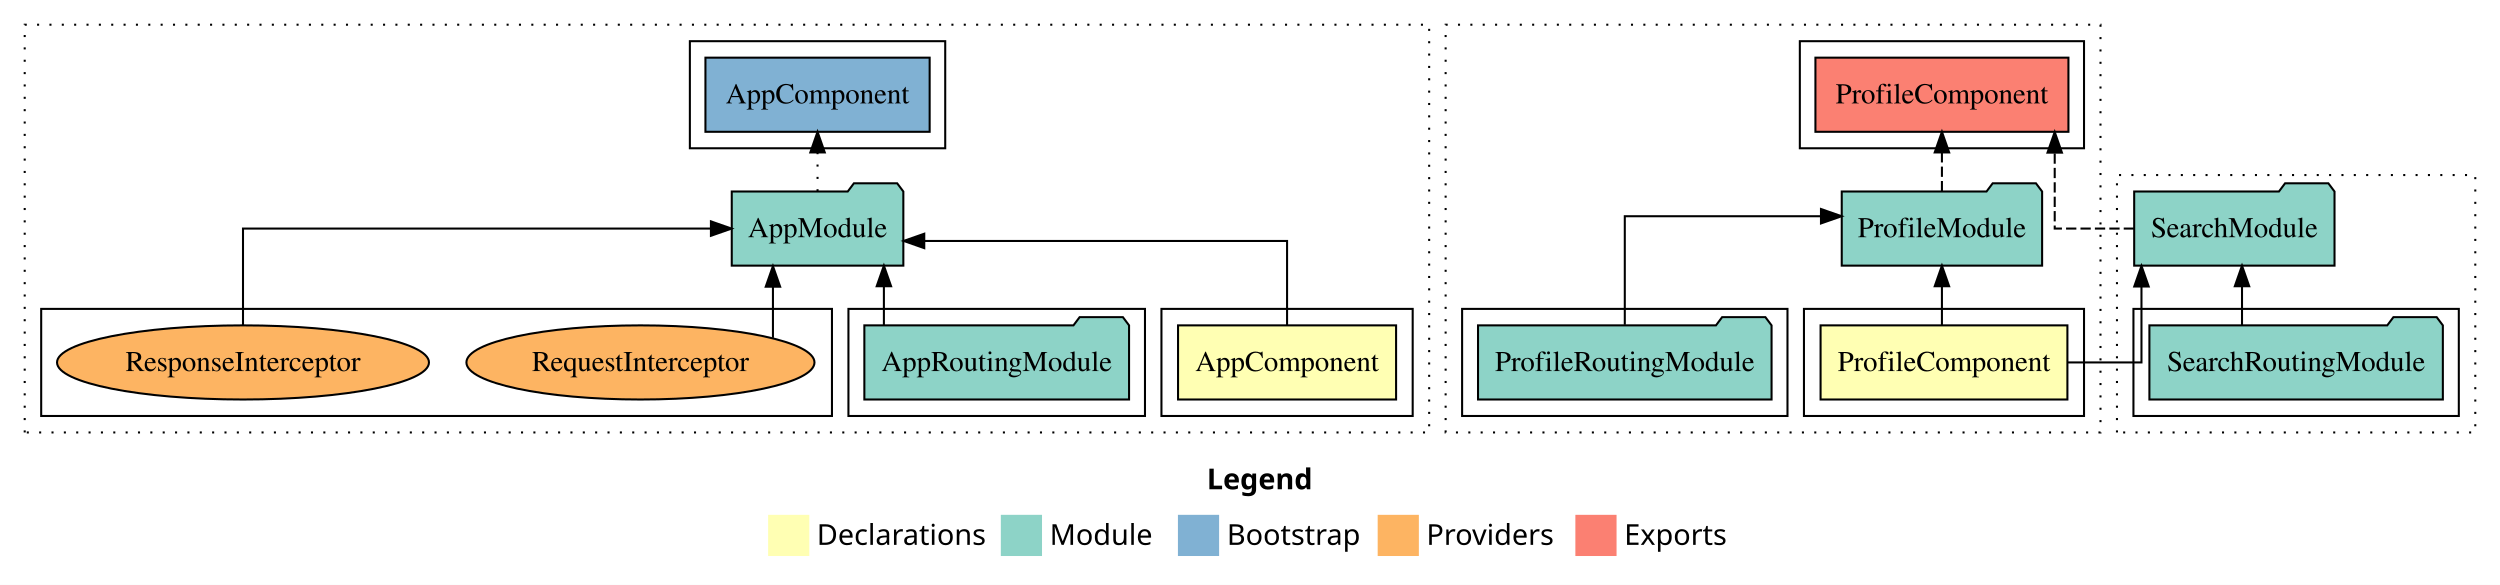
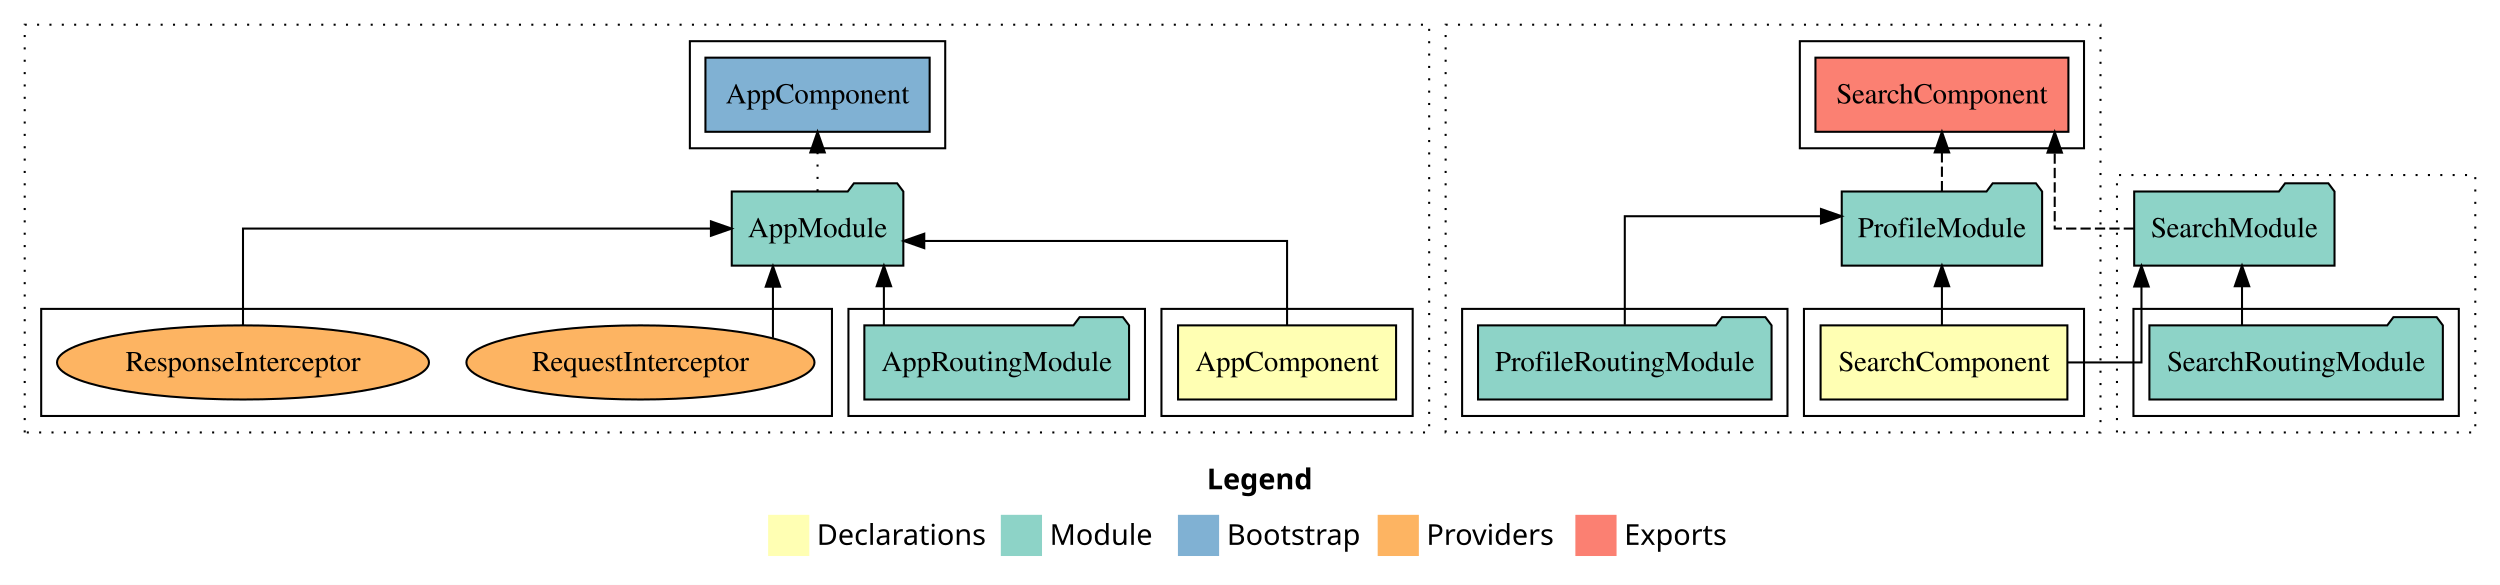
<svg xmlns="http://www.w3.org/2000/svg" width="1214pt" height="284pt" viewBox="0.00 0.00 1214.00 284.00">
  <g id="graph0" class="graph" transform="scale(1 1) rotate(0) translate(4 280)">
    <polygon fill="white" stroke="transparent" points="-4,4 -4,-280 1210,-280 1210,4 -4,4" />
    <text text-anchor="start" x="582.01" y="-42.4" font-family="sans-serif" font-weight="bold" font-size="14.00">Legend</text>
    <polygon fill="#ffffb3" stroke="transparent" points="369,-10 369,-30 389,-30 389,-10 369,-10" />
    <text text-anchor="start" x="392.63" y="-15.4" font-family="sans-serif" font-size="14.00">  Declarations</text>
    <polygon fill="#8dd3c7" stroke="transparent" points="482,-10 482,-30 502,-30 502,-10 482,-10" />
    <text text-anchor="start" x="505.73" y="-15.4" font-family="sans-serif" font-size="14.00">  Module</text>
    <polygon fill="#80b1d3" stroke="transparent" points="568,-10 568,-30 588,-30 588,-10 568,-10" />
    <text text-anchor="start" x="591.78" y="-15.4" font-family="sans-serif" font-size="14.00">  Bootstrap</text>
    <polygon fill="#fdb462" stroke="transparent" points="665,-10 665,-30 685,-30 685,-10 665,-10" />
    <text text-anchor="start" x="688.67" y="-15.4" font-family="sans-serif" font-size="14.00">  Providers</text>
    <polygon fill="#fb8072" stroke="transparent" points="761,-10 761,-30 781,-30 781,-10 761,-10" />
    <text text-anchor="start" x="784.73" y="-15.4" font-family="sans-serif" font-size="14.00">  Exports</text>
    <g id="clust1" class="cluster">
      <polygon fill="none" stroke="black" stroke-dasharray="1,5" points="8,-70 8,-268 690,-268 690,-70 8,-70" />
    </g>
    <g id="clust2" class="cluster">
      <polygon fill="none" stroke="black" points="560,-78 560,-130 682,-130 682,-78 560,-78" />
    </g>
    <g id="clust4" class="cluster">
      <polygon fill="none" stroke="black" points="408,-78 408,-130 552,-130 552,-78 408,-78" />
    </g>
    <g id="clust6" class="cluster">
      <polygon fill="none" stroke="black" points="331,-208 331,-260 455,-260 455,-208 331,-208" />
    </g>
    <g id="clust7" class="cluster">
      <polygon fill="none" stroke="black" points="16,-78 16,-130 400,-130 400,-78 16,-78" />
    </g>
    <g id="clust14" class="cluster">
      <polygon fill="none" stroke="black" stroke-dasharray="1,5" points="698,-70 698,-268 1016,-268 1016,-70 698,-70" />
    </g>
    <g id="clust15" class="cluster">
      <polygon fill="none" stroke="black" points="872,-78 872,-130 1008,-130 1008,-78 872,-78" />
    </g>
    <g id="clust17" class="cluster">
      <polygon fill="none" stroke="black" points="706,-78 706,-130 864,-130 864,-78 706,-78" />
    </g>
    <g id="clust18" class="cluster">
      <polygon fill="none" stroke="black" points="870,-208 870,-260 1008,-260 1008,-208 870,-208" />
    </g>
    <g id="clust27" class="cluster">
      <polygon fill="none" stroke="black" stroke-dasharray="1,5" points="1024,-70 1024,-195 1198,-195 1198,-70 1024,-70" />
    </g>
    <g id="clust30" class="cluster">
      <polygon fill="none" stroke="black" points="1032,-78 1032,-130 1190,-130 1190,-78 1032,-78" />
    </g>
    <g id="node1" class="node">
      <polygon fill="#ffffb3" stroke="black" points="673.94,-122 568.06,-122 568.06,-86 673.94,-86 673.94,-122" />
      <text text-anchor="middle" x="621" y="-99.8" font-family="Times,serif" font-size="14.00">AppComponent</text>
    </g>
    <g id="node2" class="node">
      <polygon fill="#8dd3c7" stroke="black" points="434.66,-187 431.66,-191 410.66,-191 407.66,-187 351.34,-187 351.34,-151 434.66,-151 434.66,-187" />
      <text text-anchor="middle" x="393" y="-164.8" font-family="Times,serif" font-size="14.00">AppModule</text>
    </g>
    <g id="edge1" class="edge">
      <path fill="none" stroke="black" d="M621,-122.02C621,-139.37 621,-163 621,-163 621,-163 444.82,-163 444.82,-163" />
      <polygon fill="black" stroke="black" points="444.82,-159.5 434.82,-163 444.82,-166.5 444.82,-159.5" />
    </g>
    <g id="node4" class="node">
      <polygon fill="#80b1d3" stroke="black" points="447.44,-252 338.56,-252 338.56,-216 447.44,-216 447.44,-252" />
      <text text-anchor="middle" x="393" y="-229.8" font-family="Times,serif" font-size="14.00">AppComponent </text>
    </g>
    <g id="edge3" class="edge">
      <path fill="none" stroke="black" stroke-dasharray="1,5" d="M393,-187.11C393,-187.11 393,-205.99 393,-205.99" />
      <polygon fill="black" stroke="black" points="389.5,-205.99 393,-215.99 396.5,-205.99 389.5,-205.99" />
    </g>
    <g id="node3" class="node">
      <polygon fill="#8dd3c7" stroke="black" points="544.27,-122 541.27,-126 520.27,-126 517.27,-122 415.73,-122 415.73,-86 544.27,-86 544.27,-122" />
      <text text-anchor="middle" x="480" y="-99.8" font-family="Times,serif" font-size="14.00">AppRoutingModule</text>
    </g>
    <g id="edge2" class="edge">
      <path fill="none" stroke="black" d="M425.22,-122.11C425.22,-122.11 425.22,-140.99 425.22,-140.99" />
      <polygon fill="black" stroke="black" points="421.72,-140.99 425.22,-150.99 428.72,-140.99 421.72,-140.99" />
    </g>
    <g id="node5" class="node">
      <ellipse fill="#fdb462" stroke="black" cx="307" cy="-104" rx="84.51" ry="18" />
      <text text-anchor="middle" x="307" y="-99.8" font-family="Times,serif" font-size="14.00">RequestInterceptor</text>
    </g>
    <g id="edge4" class="edge">
      <path fill="none" stroke="black" d="M371.34,-115.92C371.34,-115.92 371.34,-140.77 371.34,-140.77" />
      <polygon fill="black" stroke="black" points="367.84,-140.77 371.34,-150.77 374.84,-140.77 367.84,-140.77" />
    </g>
    <g id="node6" class="node">
      <ellipse fill="#fdb462" stroke="black" cx="114" cy="-104" rx="90.31" ry="18" />
      <text text-anchor="middle" x="114" y="-99.8" font-family="Times,serif" font-size="14.00">ResponseInterceptor</text>
    </g>
    <g id="edge5" class="edge">
      <path fill="none" stroke="black" d="M114,-122.11C114,-141.34 114,-169 114,-169 114,-169 341.23,-169 341.23,-169" />
      <polygon fill="black" stroke="black" points="341.23,-172.5 351.23,-169 341.23,-165.5 341.23,-172.5" />
    </g>
    <g id="node7" class="node">
-       <polygon fill="#ffffb3" stroke="black" points="999.93,-122 880.07,-122 880.07,-86 999.93,-86 999.93,-122" />
-       <text text-anchor="middle" x="940" y="-99.8" font-family="Times,serif" font-size="14.00">ProfileComponent</text>
+       <polygon fill="#ffffb3" stroke="black" points="999.92,-122 880.08,-122 880.08,-86 999.92,-86 999.92,-122" />
+       <text text-anchor="middle" x="940" y="-99.8" font-family="Times,serif" font-size="14.00">SearchComponent</text>
    </g>
    <g id="node8" class="node">
      <polygon fill="#8dd3c7" stroke="black" points="987.65,-187 984.65,-191 963.65,-191 960.65,-187 890.35,-187 890.35,-151 987.65,-151 987.65,-187" />
      <text text-anchor="middle" x="939" y="-164.8" font-family="Times,serif" font-size="14.00">ProfileModule</text>
    </g>
    <g id="edge6" class="edge">
      <path fill="none" stroke="black" d="M939,-122.11C939,-122.11 939,-140.99 939,-140.99" />
      <polygon fill="black" stroke="black" points="935.5,-140.99 939,-150.99 942.5,-140.99 935.5,-140.99" />
    </g>
    <g id="node11" class="node">
      <polygon fill="#8dd3c7" stroke="black" points="1129.64,-187 1126.64,-191 1105.64,-191 1102.64,-187 1032.36,-187 1032.36,-151 1129.64,-151 1129.64,-187" />
      <text text-anchor="middle" x="1081" y="-164.8" font-family="Times,serif" font-size="14.00">SearchModule</text>
    </g>
    <g id="edge9" class="edge">
      <path fill="none" stroke="black" d="M999.92,-104C1019.3,-104 1035.9,-104 1035.9,-104 1035.9,-104 1035.9,-140.89 1035.9,-140.89" />
      <polygon fill="black" stroke="black" points="1032.4,-140.89 1035.9,-150.89 1039.4,-140.89 1032.4,-140.89" />
    </g>
    <g id="node10" class="node">
-       <polygon fill="#fb8072" stroke="black" points="1000.43,-252 877.57,-252 877.57,-216 1000.43,-216 1000.43,-252" />
-       <text text-anchor="middle" x="939" y="-229.8" font-family="Times,serif" font-size="14.00">ProfileComponent </text>
+       <polygon fill="#fb8072" stroke="black" points="1000.42,-252 877.58,-252 877.58,-216 1000.42,-216 1000.42,-252" />
+       <text text-anchor="middle" x="939" y="-229.8" font-family="Times,serif" font-size="14.00">SearchComponent </text>
    </g>
    <g id="edge8" class="edge">
      <path fill="none" stroke="black" stroke-dasharray="5,2" d="M939,-187.11C939,-187.11 939,-205.99 939,-205.99" />
      <polygon fill="black" stroke="black" points="935.5,-205.99 939,-215.99 942.5,-205.99 935.5,-205.99" />
    </g>
    <g id="node9" class="node">
      <polygon fill="#8dd3c7" stroke="black" points="856.27,-122 853.27,-126 832.27,-126 829.27,-122 713.73,-122 713.73,-86 856.27,-86 856.27,-122" />
      <text text-anchor="middle" x="785" y="-99.8" font-family="Times,serif" font-size="14.00">ProfileRoutingModule</text>
    </g>
    <g id="edge7" class="edge">
      <path fill="none" stroke="black" d="M785,-122.28C785,-143.32 785,-175 785,-175 785,-175 880.27,-175 880.27,-175" />
      <polygon fill="black" stroke="black" points="880.27,-178.5 890.27,-175 880.27,-171.5 880.27,-178.5" />
    </g>
    <g id="edge11" class="edge">
      <path fill="none" stroke="black" stroke-dasharray="5,2" d="M1032.28,-169C1012.3,-169 993.77,-169 993.77,-169 993.77,-169 993.77,-205.89 993.77,-205.89" />
      <polygon fill="black" stroke="black" points="990.27,-205.89 993.77,-215.89 997.27,-205.89 990.27,-205.89" />
    </g>
    <g id="node12" class="node">
      <polygon fill="#8dd3c7" stroke="black" points="1182.25,-122 1179.25,-126 1158.25,-126 1155.25,-122 1039.75,-122 1039.75,-86 1182.25,-86 1182.25,-122" />
      <text text-anchor="middle" x="1111" y="-99.8" font-family="Times,serif" font-size="14.00">SearchRoutingModule</text>
    </g>
    <g id="edge10" class="edge">
      <path fill="none" stroke="black" d="M1084.72,-122.11C1084.72,-122.11 1084.72,-140.99 1084.72,-140.99" />
      <polygon fill="black" stroke="black" points="1081.22,-140.99 1084.72,-150.99 1088.22,-140.99 1081.22,-140.99" />
    </g>
  </g>
</svg>
